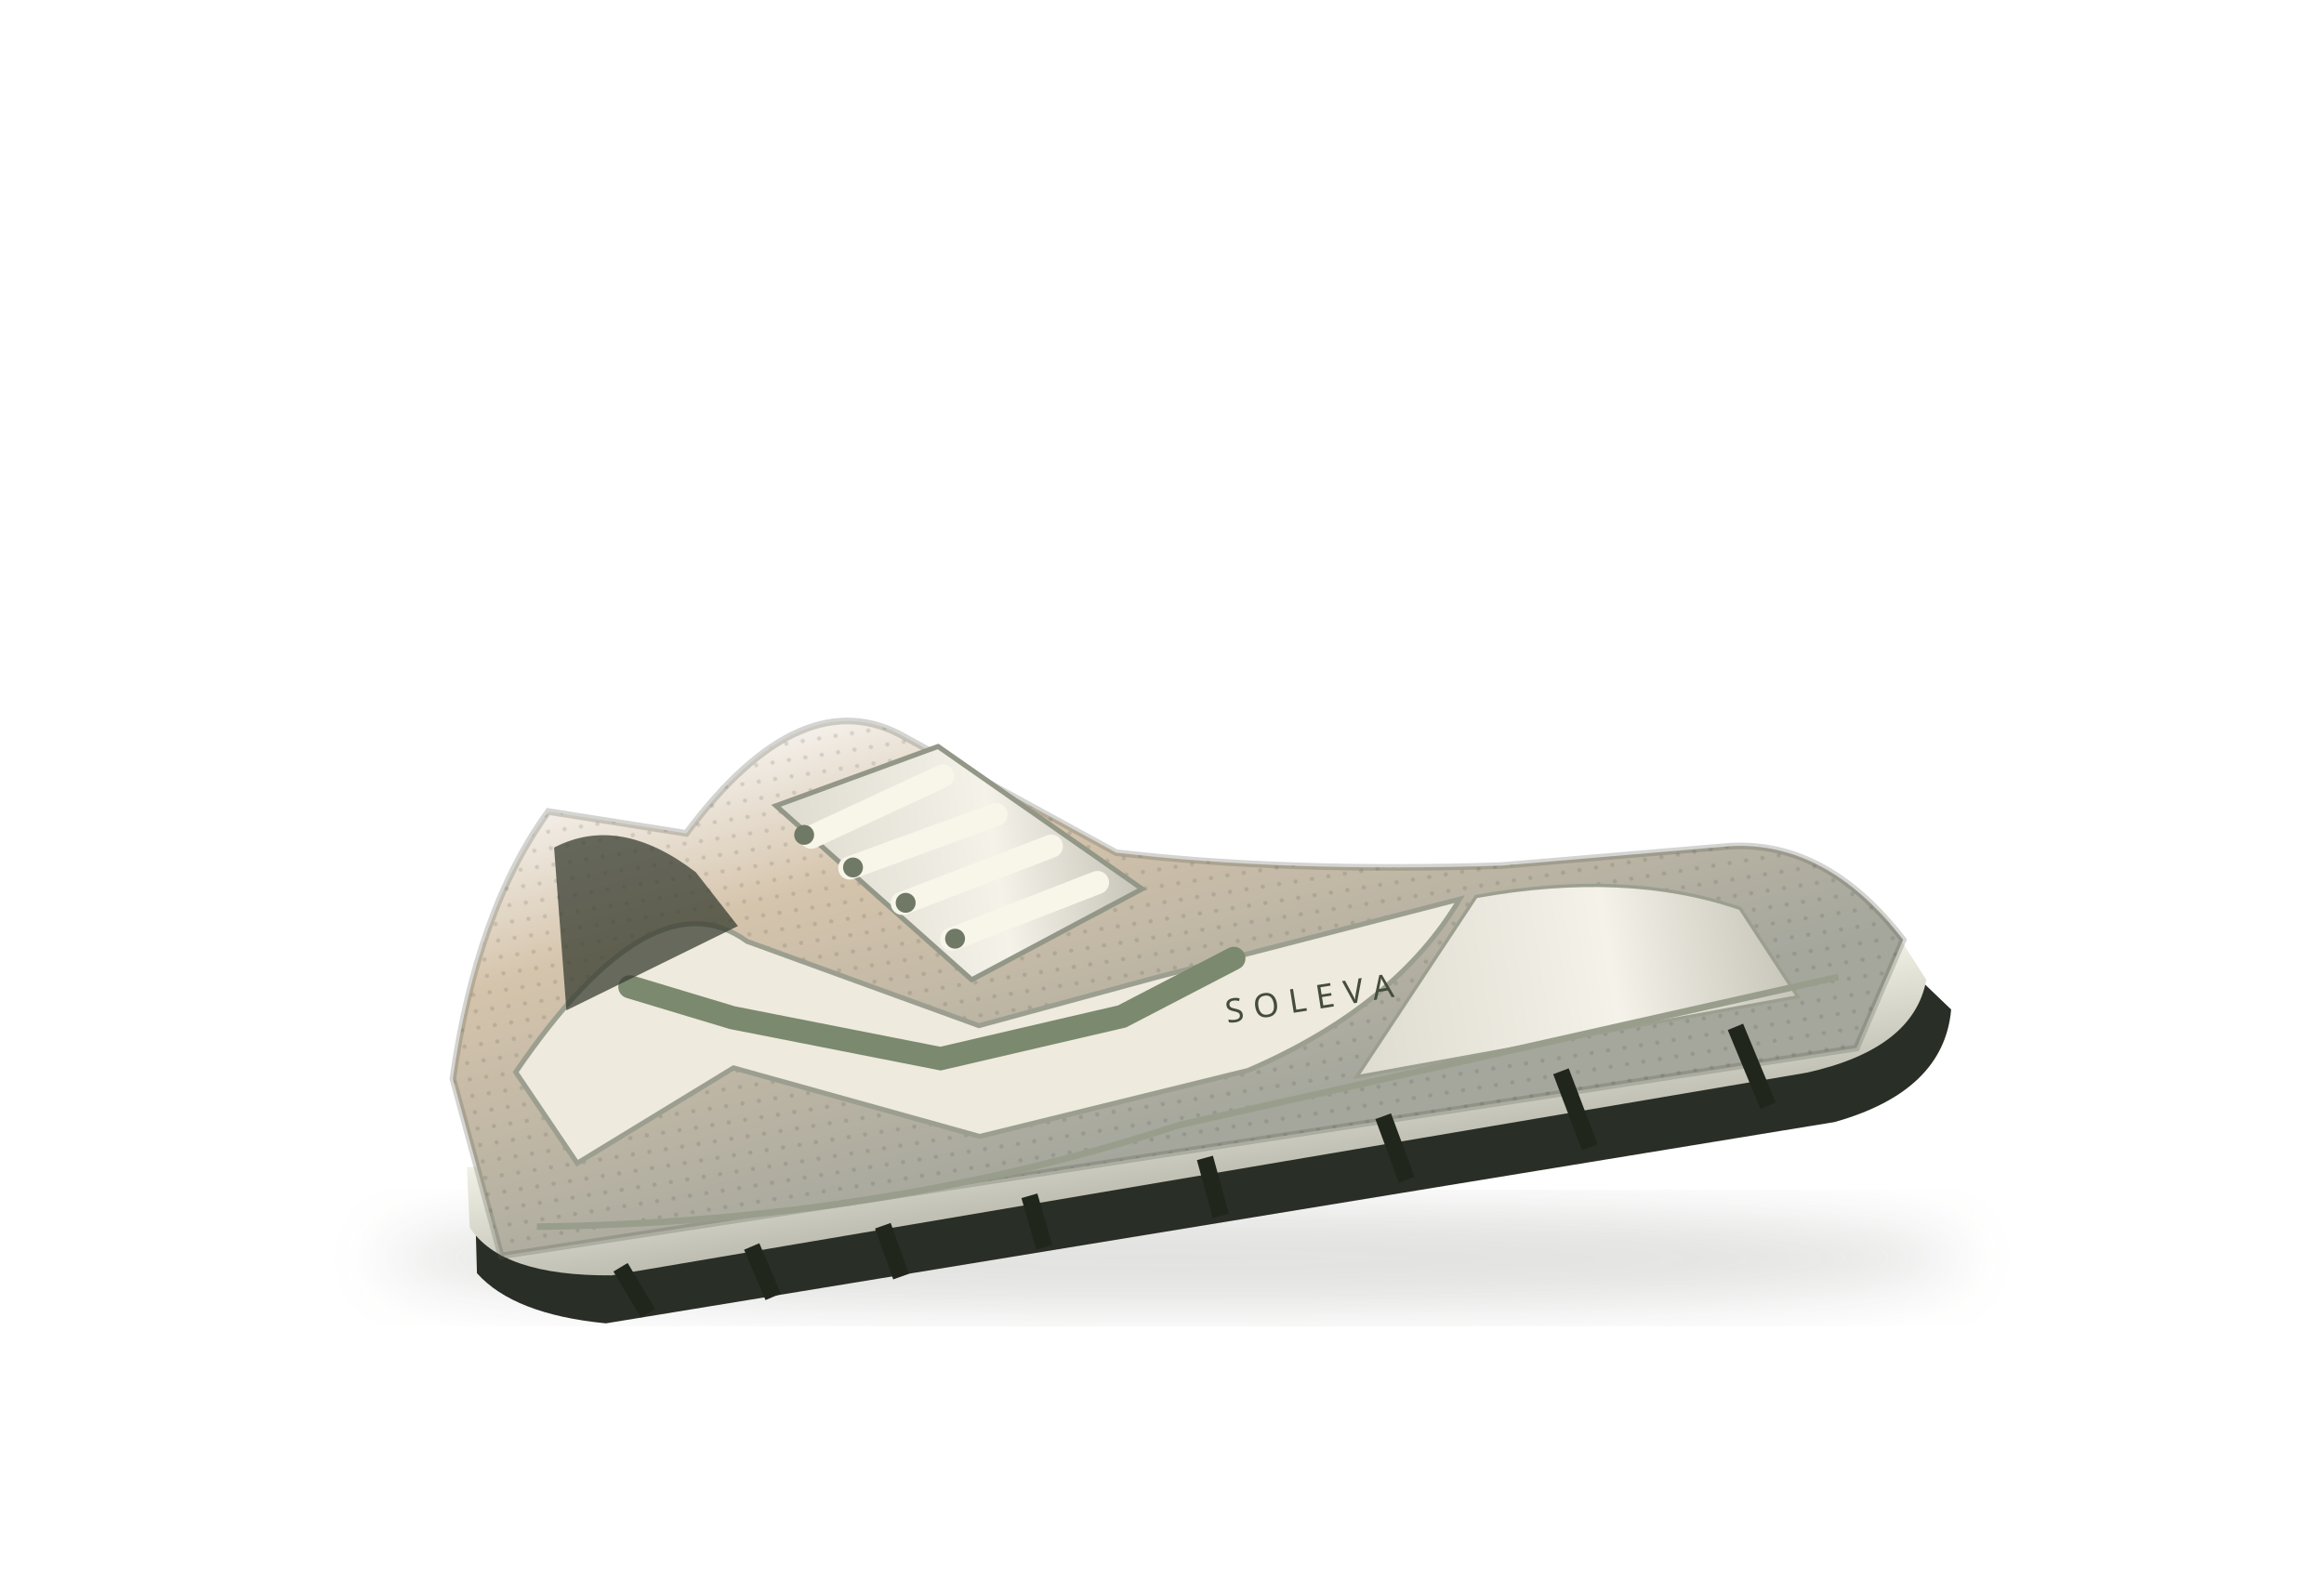
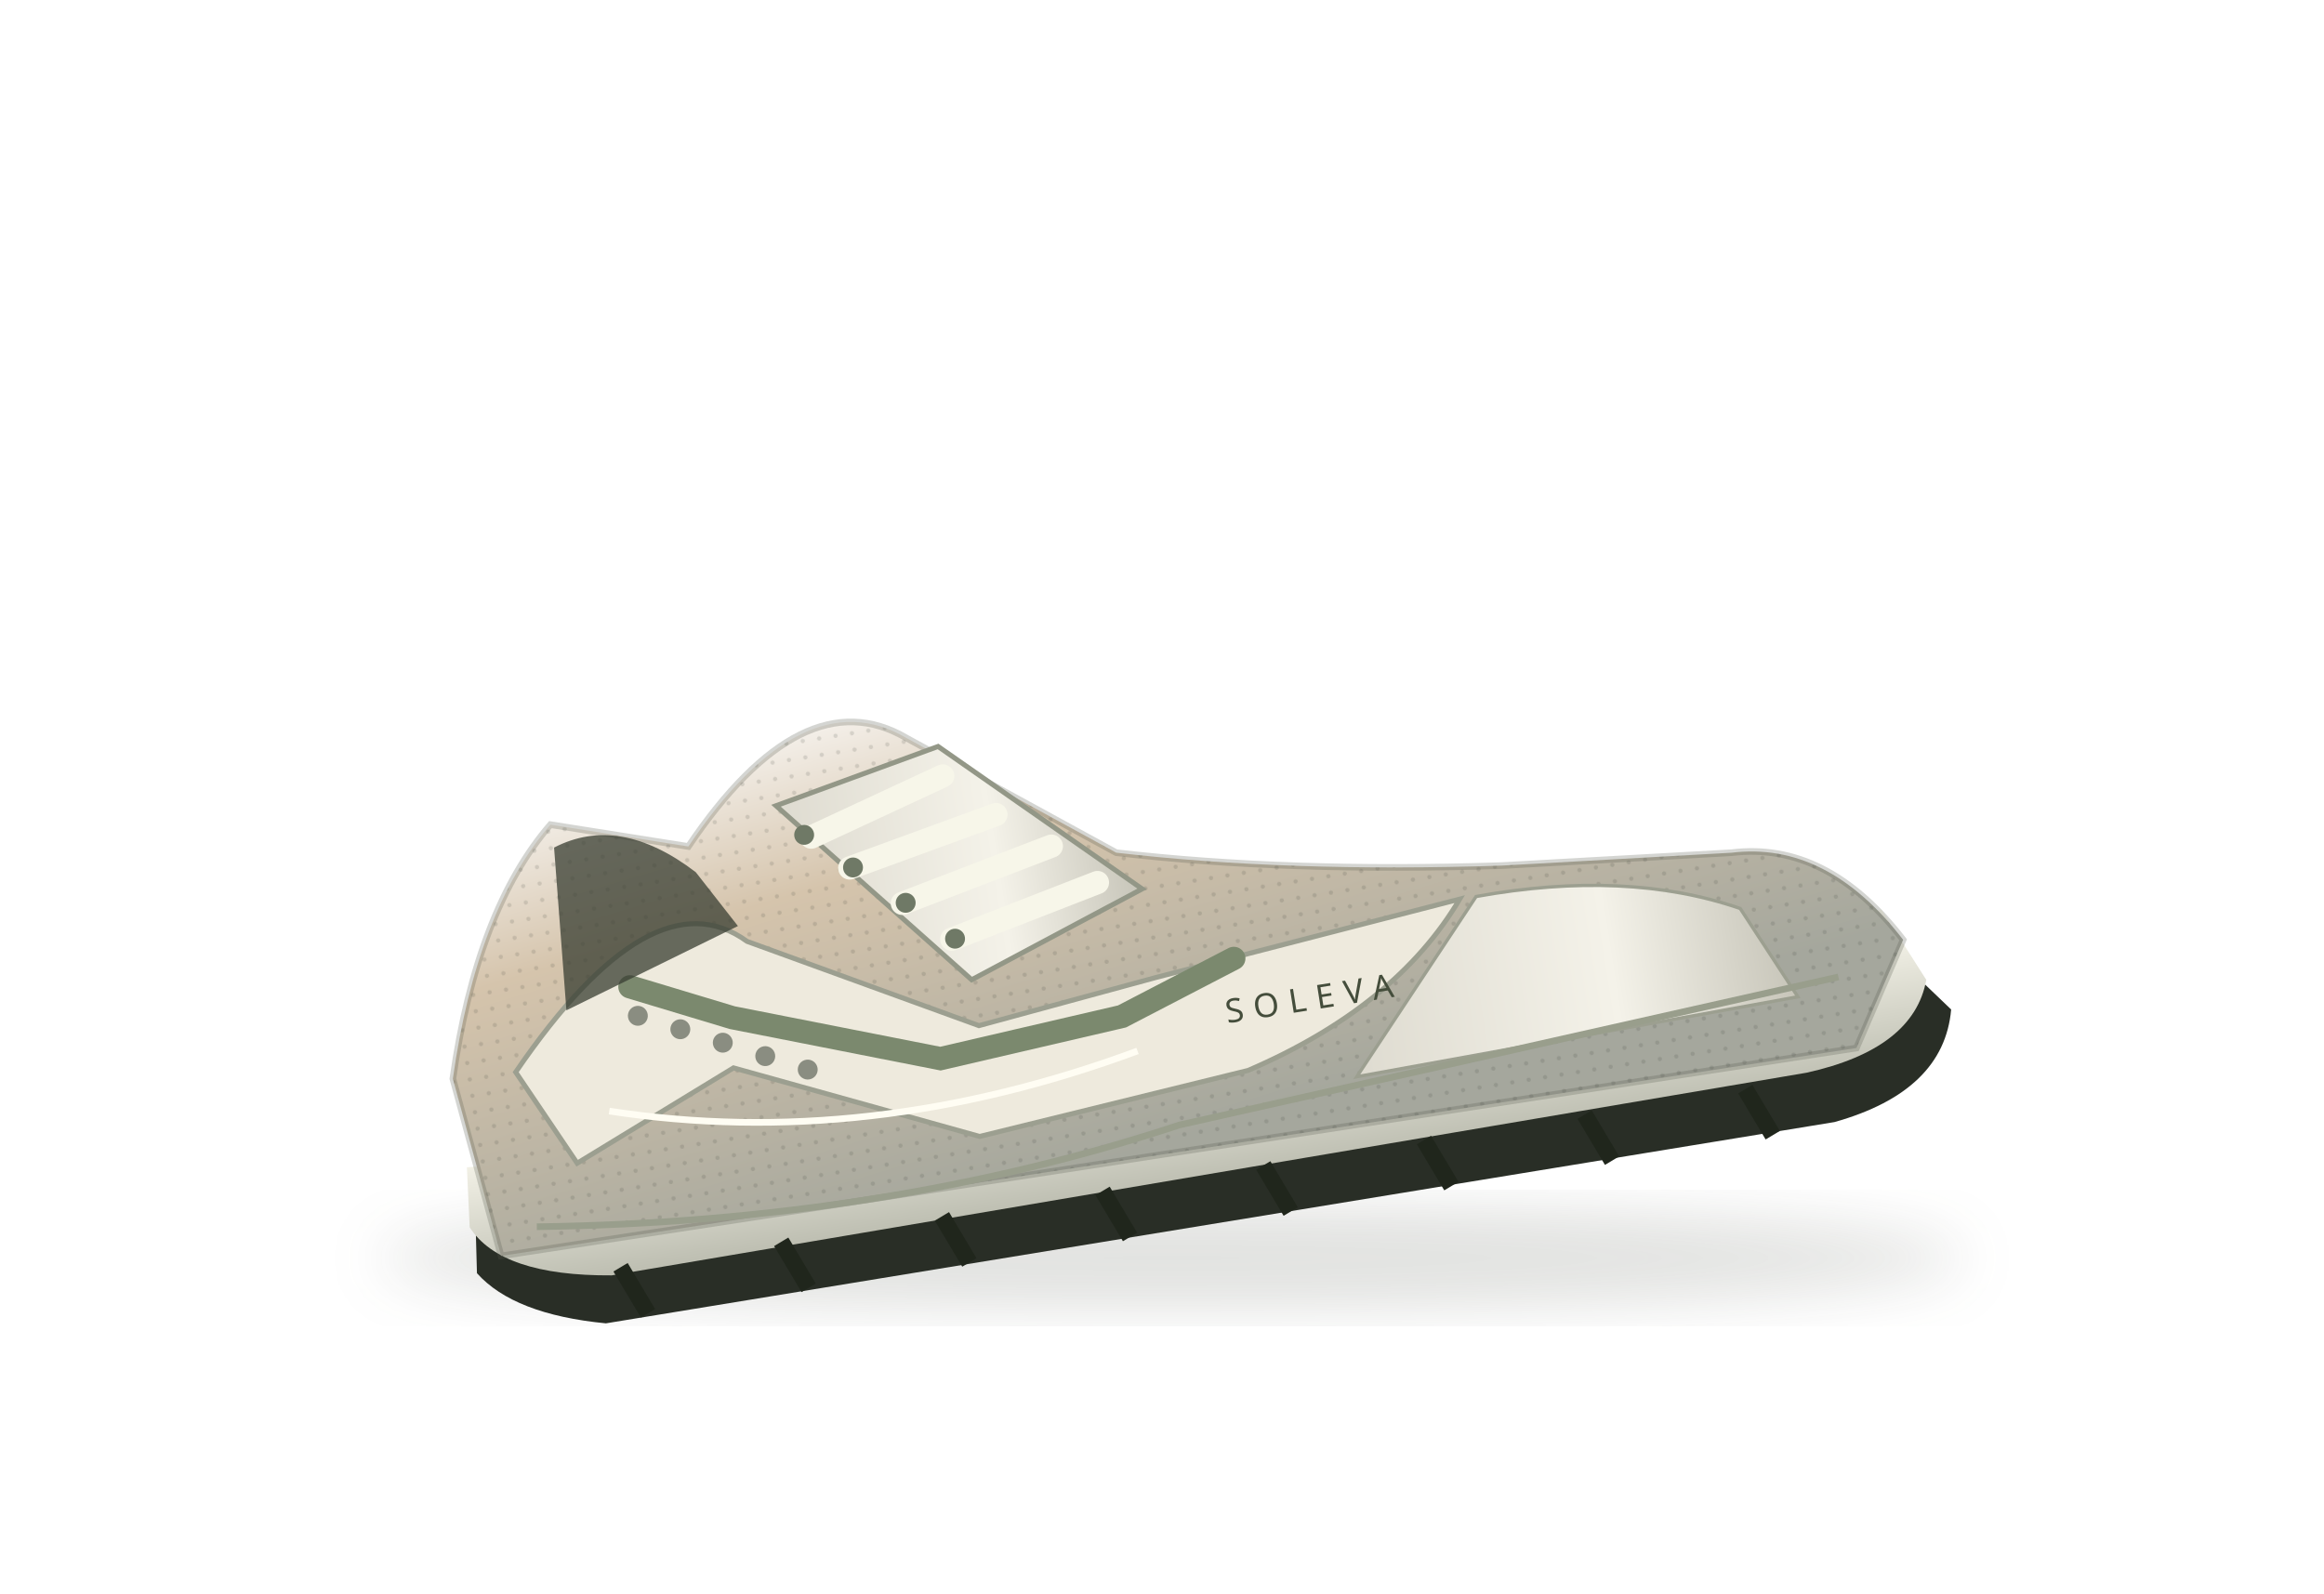
<svg xmlns="http://www.w3.org/2000/svg" viewBox="0 0 700 480">
  <defs>
    <linearGradient id="u" x1="0" y1="0" x2="0.4" y2="1">
      <stop stop-color="#ffffff" />
      <stop offset=".38" stop-color="#d5c4ac" />
      <stop offset="1" stop-color="#a5a79d" />
    </linearGradient>
    <linearGradient id="s" x2="0" y2="1">
      <stop stop-color="#fffdf3" />
      <stop offset="1" stop-color="#bdbeb1" />
    </linearGradient>
    <linearGradient id="p">
      <stop stop-color="#dedbd0" />
      <stop offset=".6" stop-color="#f4f2e9" />
      <stop offset="1" stop-color="#c7c5b9" />
    </linearGradient>
    <pattern id="mesh" width="5" height="5" patternUnits="userSpaceOnUse">
      <circle cx="2" cy="2" r=".65" fill="#343830" opacity=".2" />
    </pattern>
    <filter id="blur">
      <feGaussianBlur stdDeviation="9" />
    </filter>
  </defs>
  <ellipse cx="353" cy="379" rx="239" ry="17" fill="#3b4032" opacity=".15" filter="url(#blur)" />
  <g transform="rotate(-9 350 280)">
    <path d="M133 327 Q252 343 344 335 L562 316 L581 341 Q575 365 541 369 L166 371 Q139 364 130 350Z" fill="#292e26" />
    <path d="M132 318 Q240 329 337 320 L565 308 L575 331 Q568 351 535 353 L170 357 Q137 352 130 336Z" fill="url(#s)" />
-     <path d="M132 291 Q147 242 173 216 L213 229 Q255 188 283 211 L340 255 Q390 269 454 277 L523 282 Q552 285 570 318 L551 348 L138 346 Z" fill="url(#u)" stroke="#555b4c" stroke-opacity=".25" stroke-width="2" />
-     <path d="M132 291 Q147 242 173 216 L213 229 Q255 188 283 211 L340 255 Q390 269 454 277 L523 282 Q552 285 570 318 L551 348 L138 346 Z" fill="url(#mesh)" opacity=".7" />
+     <path d="M132 291 Q147 242 173 220 L213 233 Q255 188 283 211 L340 255 Q390 269 454 277 L523 284 Q552 285 570 318 L551 348 L138 346 Z" fill="url(#u)" stroke="#555b4c" stroke-opacity=".25" stroke-width="2" />
+     <path d="M132 291 Q147 242 173 220 L213 233 Q255 188 283 211 L340 255 Q390 269 454 277 L523 284 Q552 285 570 318 L551 348 L138 346 Z" fill="url(#mesh)" opacity=".7" />
    <path d="M151 292 Q201 239 226 264 L291 300 L346 294 L440 285 Q416 314 369 326 L286 333 L216 301 L165 322Z" fill="#eeeadd" stroke="#9c9f90" stroke-width="1.5" />
    <path d="M189 272L218 286 L278 308 L334 304 L370 292" fill="none" stroke="#7b896e" stroke-width="7" stroke-linecap="round" />
    <path d="M445 285 Q491 284 523 301L536 330 L401 333Z" fill="url(#p)" stroke="#9c9f90" stroke-width="1" />
+     <g fill="#384035" opacity=".55">
+       <circle cx="190" cy="281" r="3" />
+       <circle cx="202" cy="287" r="3" />
+       <circle cx="214" cy="293" r="3" />
+       <circle cx="226" cy="299" r="3" />
+       <circle cx="238" cy="305" r="3" />
+     </g>
+     <path d="M177 308Q252 332 337 315" fill="none" stroke="#fffdf3" stroke-width="2" />
    <path d="M173 227Q194 220 214 241L224 259L169 276Z" fill="#383d32" opacity=".75" />
    <path d="M241 225L292 215L346 267L291 286Z" fill="url(#p)" stroke="#939787" stroke-width="1.5" />
    <g stroke="#f7f6e9" stroke-width="7" stroke-linecap="round">
      <path d="M250 236L292 224M260 247L306 238M274 260L321 250M287 273L333 263" />
    </g>
    <g fill="#6f7966">
      <circle cx="248" cy="235" r="3" />
      <circle cx="261" cy="247" r="3" />
      <circle cx="275" cy="260" r="3" />
      <circle cx="288" cy="273" r="3" />
    </g>
    <path d="M150 339Q254 354 346 339L549 326" fill="none" stroke="#999e8c" stroke-width="2" />
-     <g stroke="#20261c" stroke-width="5">
-       <path d="M173 355L179 370M213 355L217 371M253 355L256 371M298 353L300 369M352 350L354 368M407 346L411 366M462 341L467 365M516 336L522 361" />
-     </g>
+     <path d="M173 355L179 370" stroke="#20261c" stroke-width="5" />
+     <path d="M222 355L228 370" stroke="#20261c" stroke-width="5" />
+     <path d="M271 355L277 370" stroke="#20261c" stroke-width="5" />
+     <path d="M320 355L326 370" stroke="#20261c" stroke-width="5" />
+     <path d="M369 355L375 370" stroke="#20261c" stroke-width="5" />
+     <path d="M418 355L424 370" stroke="#20261c" stroke-width="5" />
+     <path d="M467 355L473 370" stroke="#20261c" stroke-width="5" />
+     <path d="M516 355L522 370" stroke="#20261c" stroke-width="5" />
    <text x="365" y="311" fill="#444d3b" font-family="sans-serif" font-size="10" letter-spacing="3">SOLEVA</text>
  </g>
</svg>
